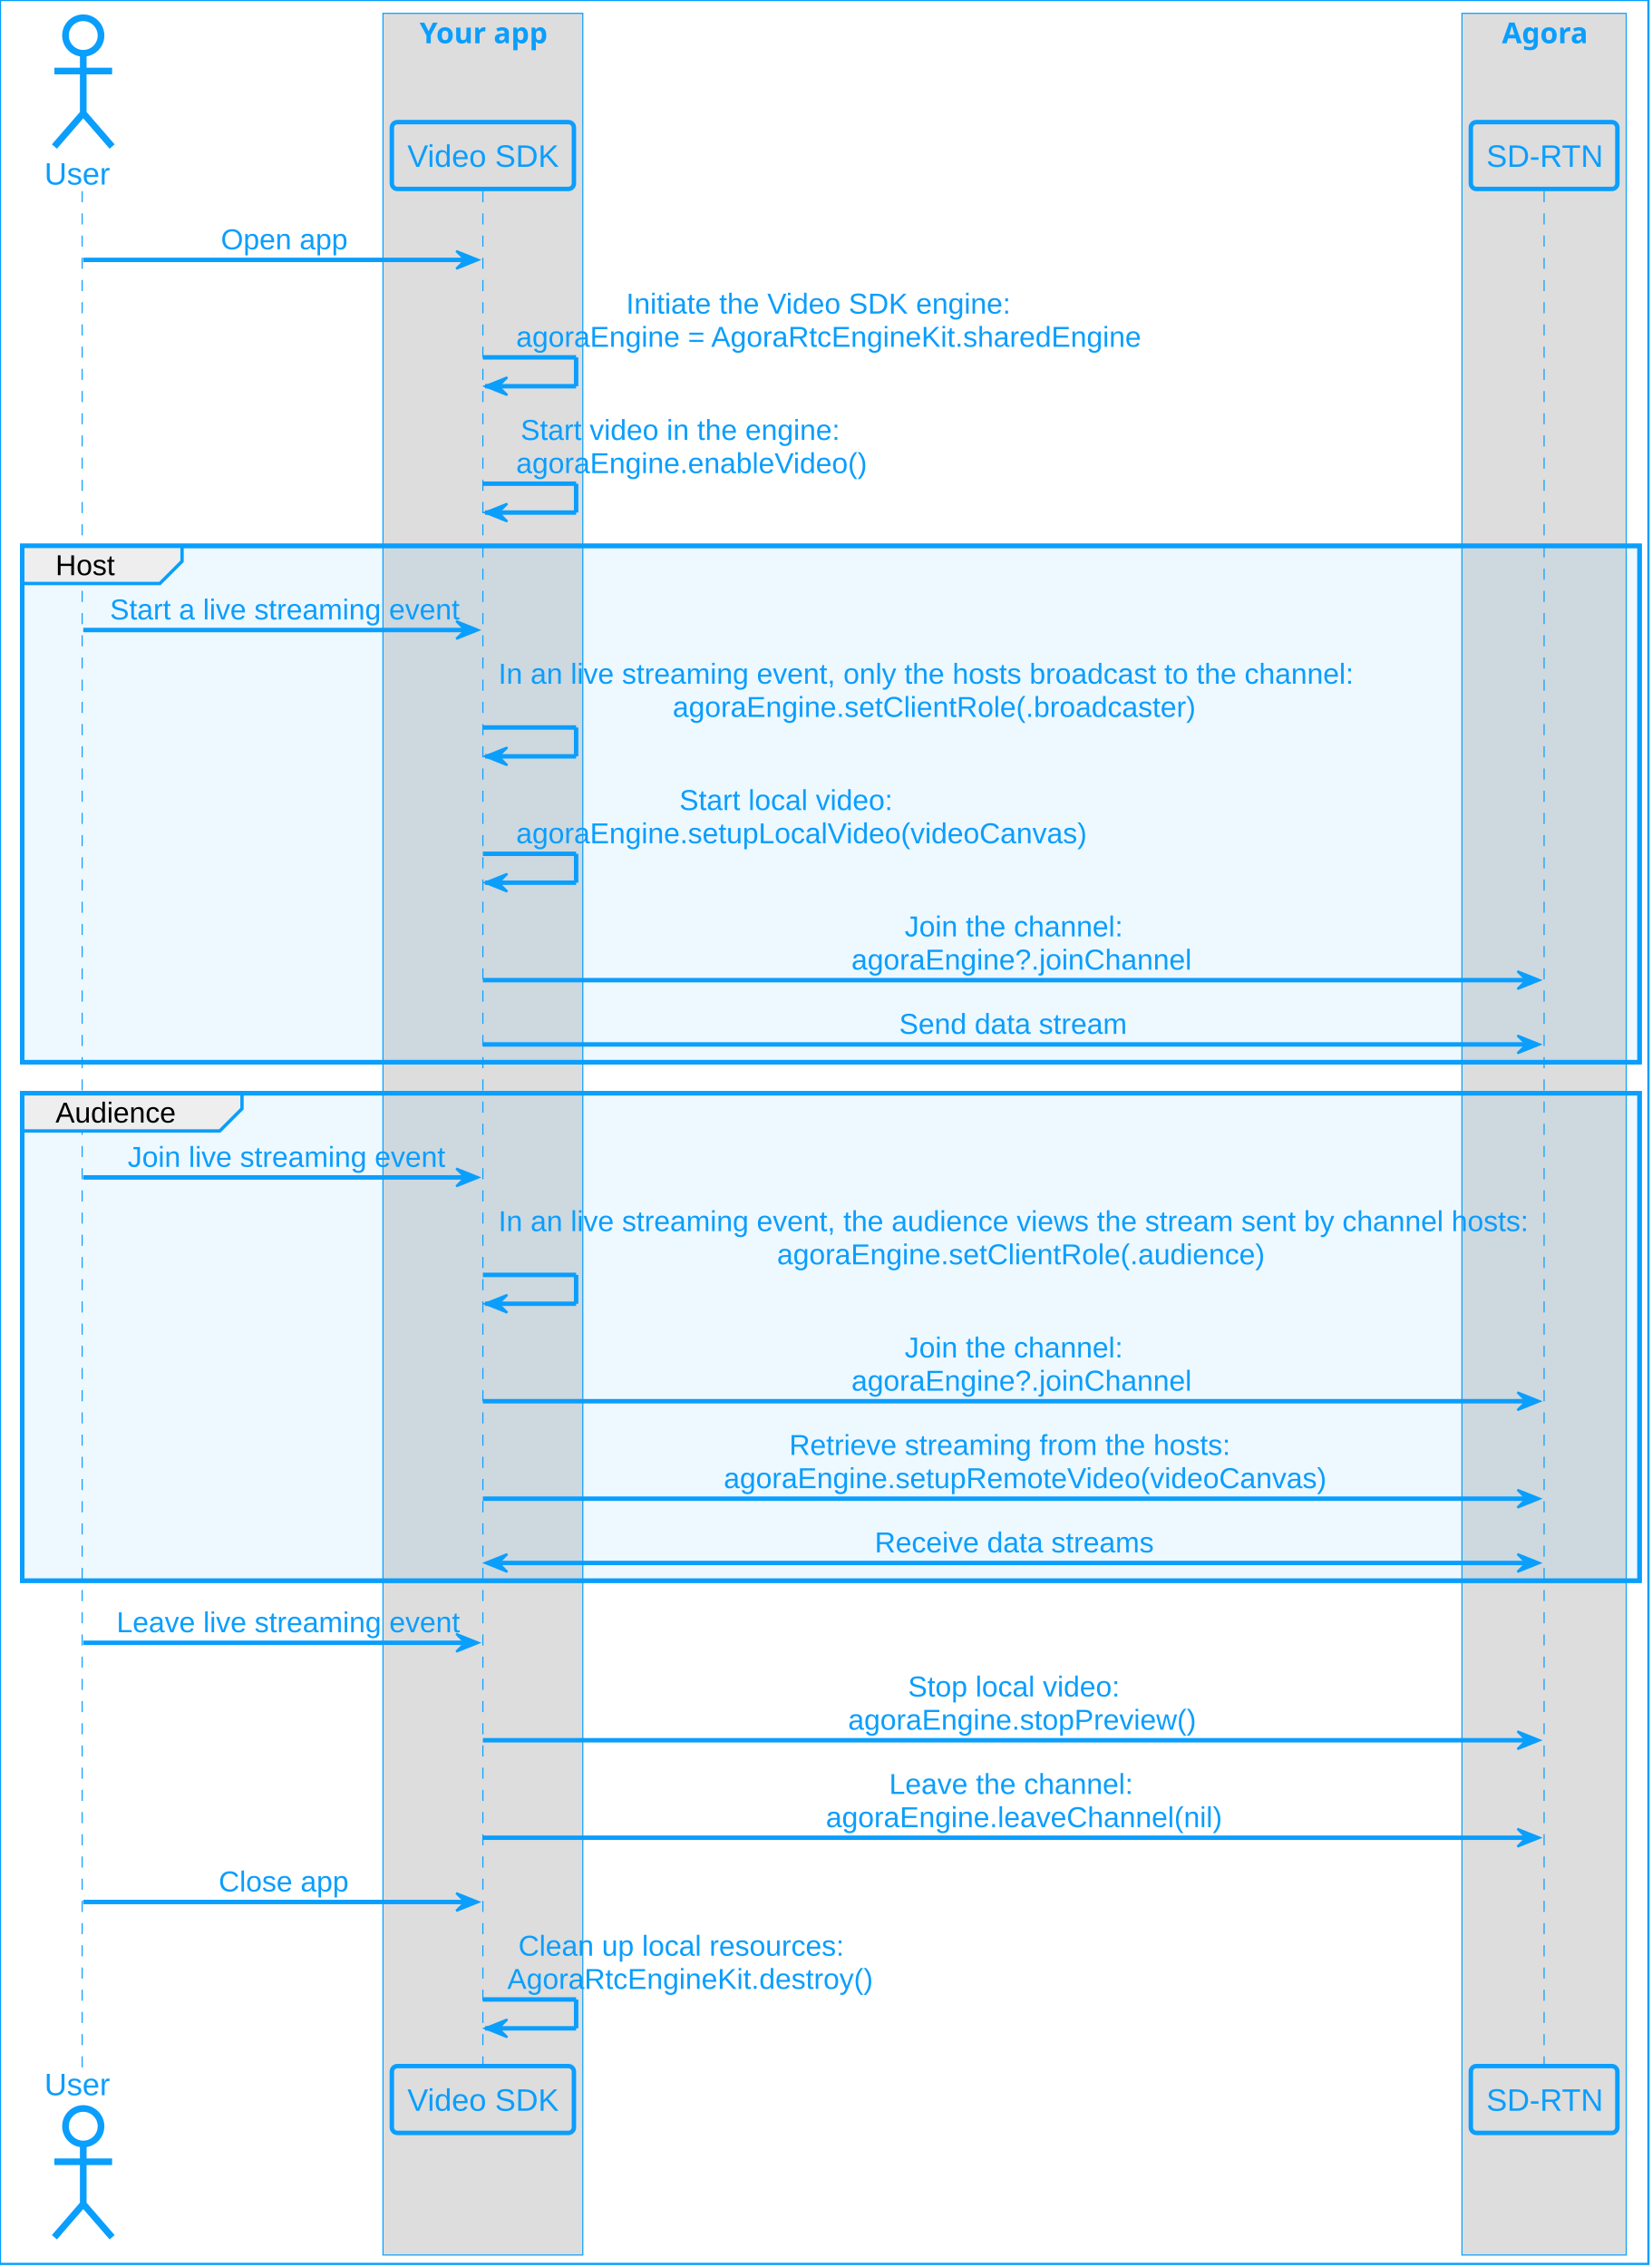
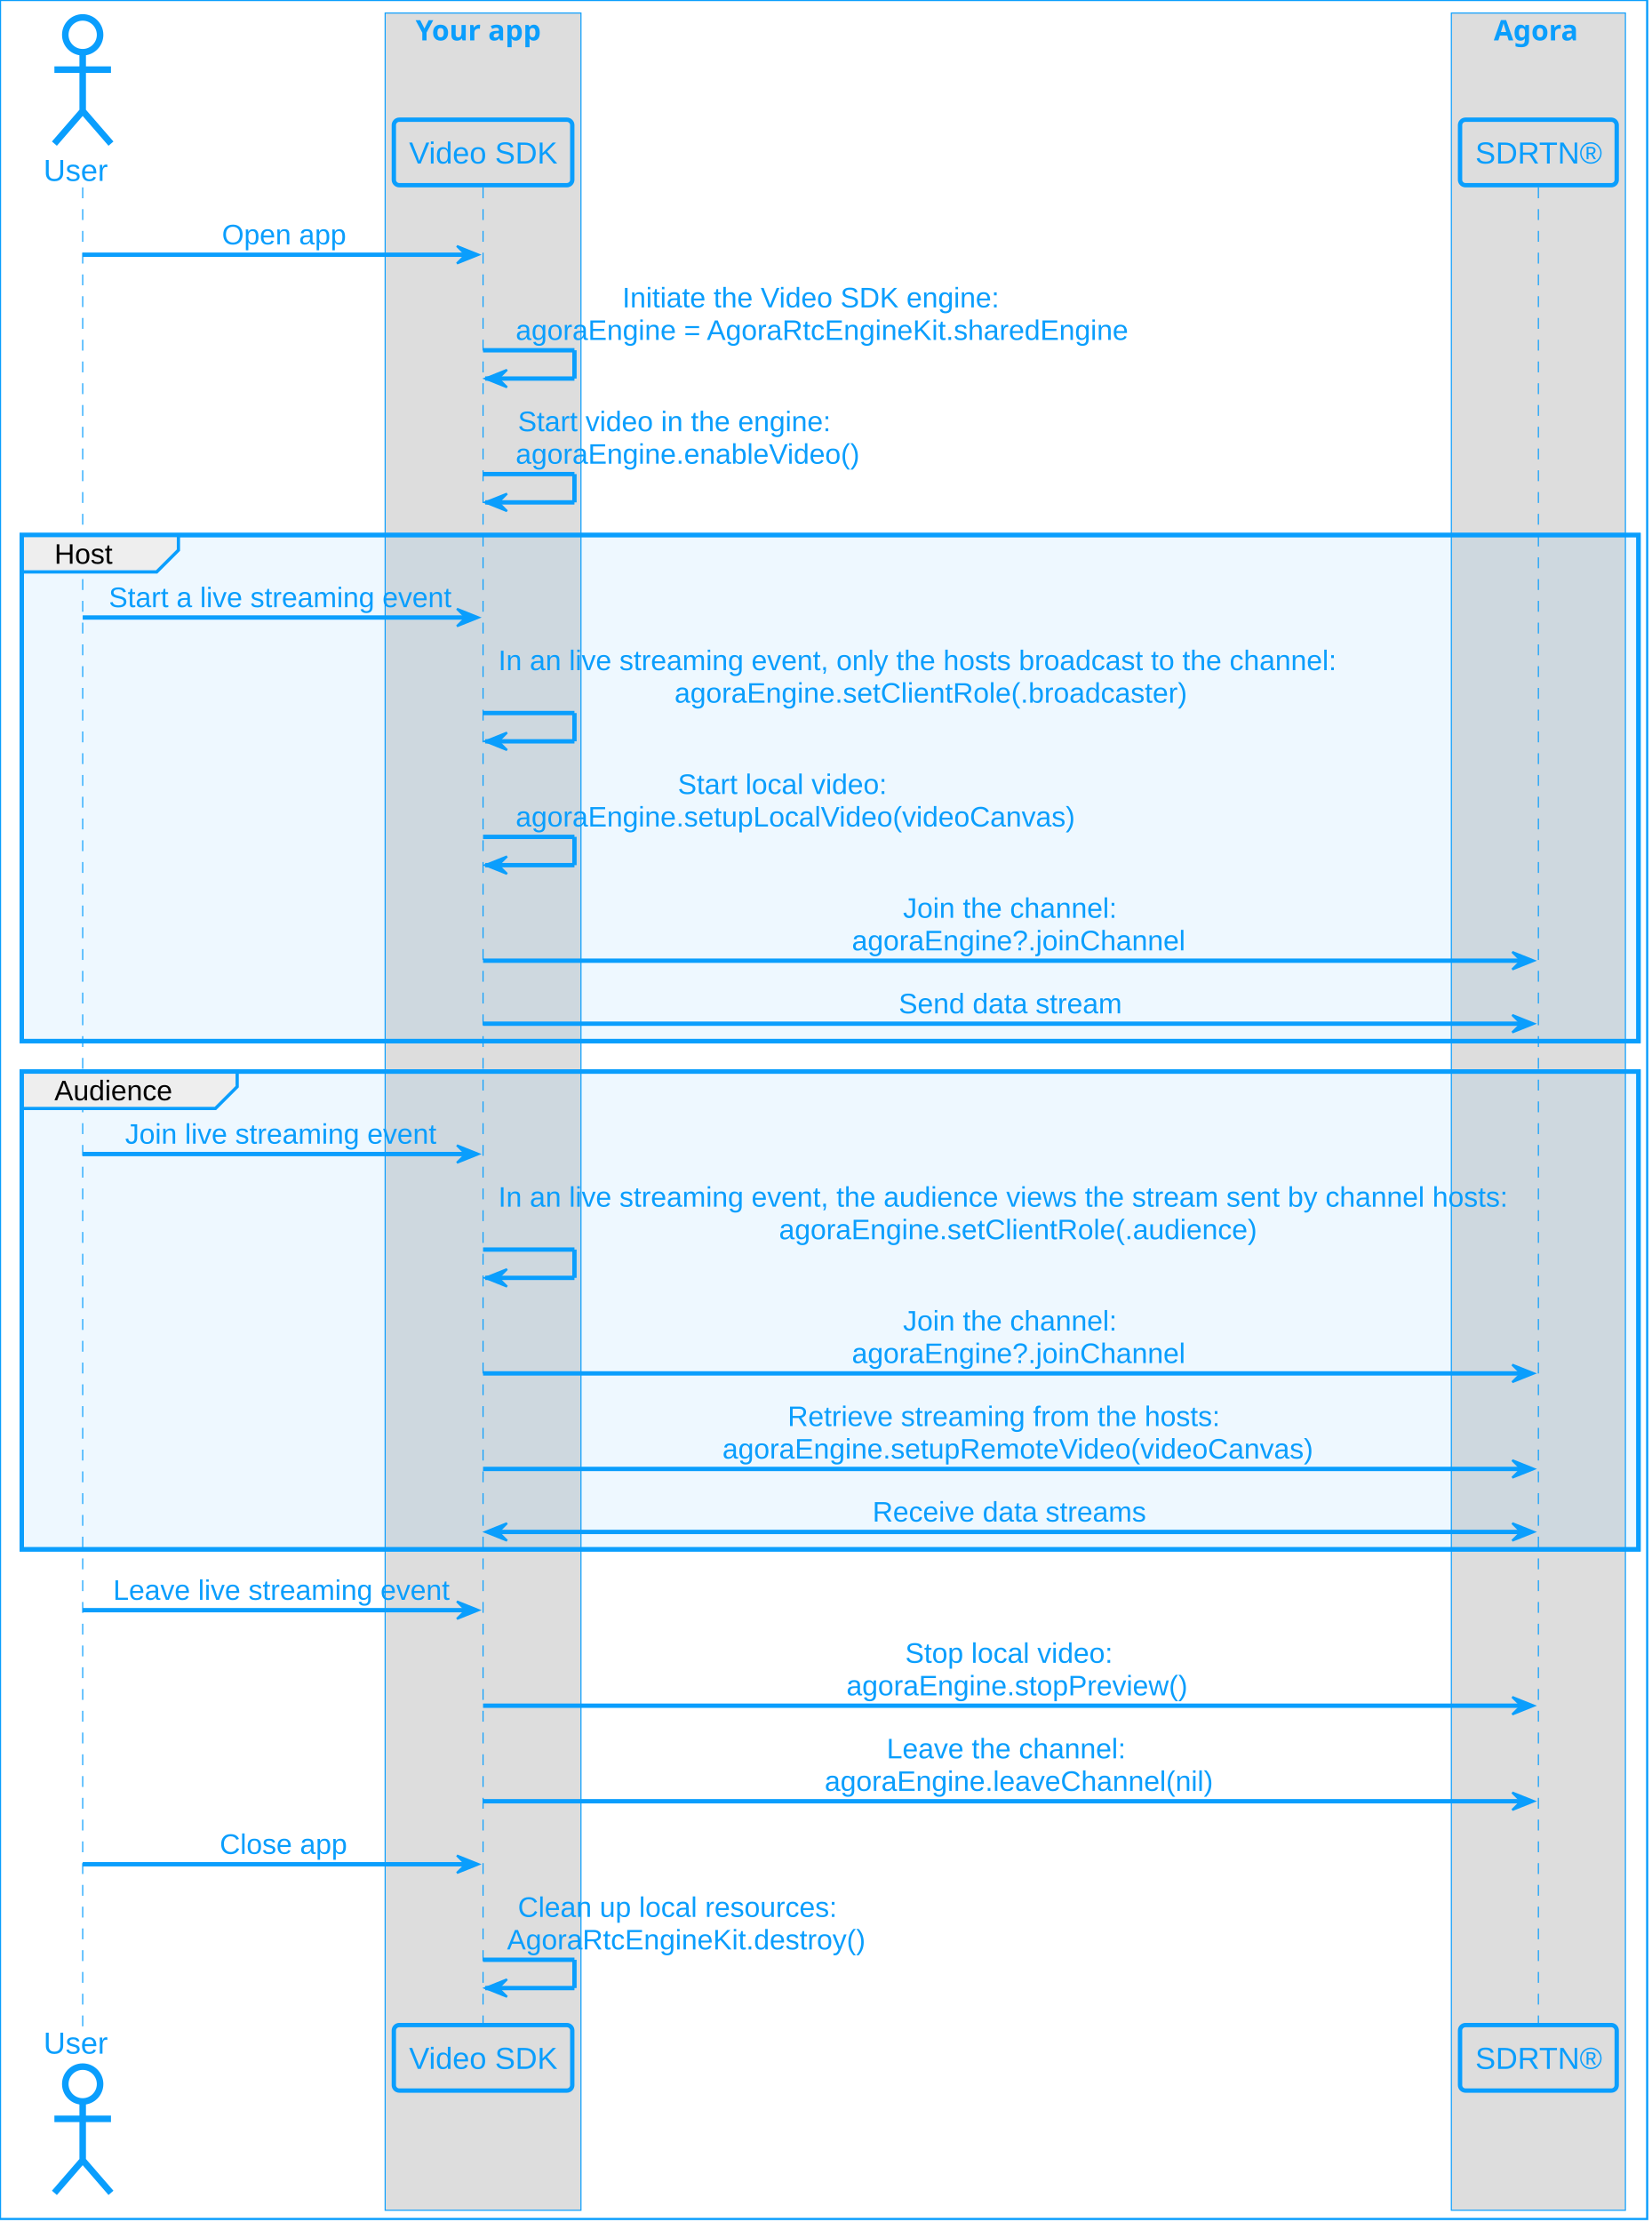
- <svg xmlns="http://www.w3.org/2000/svg" contentStyleType="text/css" height="1021px" preserveAspectRatio="none" style="width:744px;height:1021px;" version="1.1" viewBox="0 0 744 1021" width="744px" zoomAndPan="magnify">
+ <svg xmlns="http://www.w3.org/2000/svg" contentStyleType="text/css" height="1021px" preserveAspectRatio="none" style="width:759px;height:1021px;" version="1.1" viewBox="0 0 759 1021" width="759px" zoomAndPan="magnify">
  <defs />
  <g>
-     <rect fill="none" height="1019.608" style="stroke:#0A9EFD;stroke-width:1.0;" width="742.5" x="0" y="0" />
-     <rect fill="#999999" fill-opacity="0.333" height="1009.608" style="stroke:#0A9EFD;stroke-width:0.5;" width="90" x="172.5" y="6" />
-     <text fill="#0A9EFD" font-family="sans-serif" font-size="13" font-weight="bold" lengthAdjust="spacing" textLength="57" x="189" y="19.495">Your app</text>
-     <rect fill="#999999" fill-opacity="0.333" height="1009.608" style="stroke:#0A9EFD;stroke-width:0.5;" width="74" x="658.5" y="6" />
-     <text fill="#0A9EFD" font-family="sans-serif" font-size="13" font-weight="bold" lengthAdjust="spacing" textLength="38" x="676.5" y="19.495">Agora</text>
-     <rect fill="#0A9EFD" fill-opacity="0.067" height="232.539" style="stroke:#0A9EFD;stroke-width:2.0;" width="728.5" x="10" y="245.842" />
-     <rect fill="#0A9EFD" fill-opacity="0.067" height="219.539" style="stroke:#0A9EFD;stroke-width:2.0;" width="728.5" x="10" y="492.381" />
-     <line style="stroke:#0A9EFD;stroke-width:0.5;stroke-dasharray:5.0,5.0;" x1="37" x2="37" y1="86.099" y2="931.509" />
-     <line style="stroke:#0A9EFD;stroke-width:0.5;stroke-dasharray:5.0,5.0;" x1="217.5" x2="217.5" y1="86.099" y2="931.509" />
-     <line style="stroke:#0A9EFD;stroke-width:0.5;stroke-dasharray:5.0,5.0;" x1="695.5" x2="695.5" y1="86.099" y2="931.509" />
-     <text fill="#0A9EFD" font-family="Arial" font-size="14" lengthAdjust="spacing" textLength="29" x="20" y="83.132">User</text>
-     <ellipse cx="37.5" cy="16" fill="none" rx="8" ry="8" style="stroke:#0A9EFD;stroke-width:3.0;" />
-     <path d="M37.5,24 L37.5,51 M24.5,32 L50.5,32 M37.5,51 L24.5,66 M37.5,51 L50.5,66 " fill="none" style="stroke:#0A9EFD;stroke-width:3.0;" />
-     <text fill="#0A9EFD" font-family="Arial" font-size="14" lengthAdjust="spacing" textLength="29" x="20" y="943.641">User</text>
-     <ellipse cx="37.5" cy="957.608" fill="none" rx="8" ry="8" style="stroke:#0A9EFD;stroke-width:3.0;" />
-     <path d="M37.5,965.608 L37.5,992.608 M24.5,973.608 L50.5,973.608 M37.5,992.608 L24.5,1007.608 M37.5,992.608 L50.5,1007.608 " fill="none" style="stroke:#0A9EFD;stroke-width:3.0;" />
-     <rect fill="none" height="30.099" rx="2.5" ry="2.5" style="stroke:#0A9EFD;stroke-width:2.0;" width="82" x="176.5" y="55" />
-     <text fill="#0A9EFD" font-family="Arial" font-size="14" lengthAdjust="spacing" textLength="68" x="183.5" y="75.132">Video SDK</text>
-     <rect fill="none" height="30.099" rx="2.5" ry="2.5" style="stroke:#0A9EFD;stroke-width:2.0;" width="82" x="176.5" y="930.509" />
-     <text fill="#0A9EFD" font-family="Arial" font-size="14" lengthAdjust="spacing" textLength="68" x="183.5" y="950.641">Video SDK</text>
-     <rect fill="none" height="30.099" rx="2.5" ry="2.5" style="stroke:#0A9EFD;stroke-width:2.0;" width="66" x="662.5" y="55" />
-     <text fill="#0A9EFD" font-family="Arial" font-size="14" lengthAdjust="spacing" textLength="52" x="669.5" y="75.132">SD-RTN</text>
-     <rect fill="none" height="30.099" rx="2.5" ry="2.5" style="stroke:#0A9EFD;stroke-width:2.0;" width="66" x="662.5" y="930.509" />
-     <text fill="#0A9EFD" font-family="Arial" font-size="14" lengthAdjust="spacing" textLength="52" x="669.5" y="950.641">SD-RTN</text>
-     <polygon fill="#0A9EFD" points="205.5,113.047,215.5,117.047,205.5,121.047,209.5,117.047" style="stroke:#0A9EFD;stroke-width:1.0;" />
-     <line style="stroke:#0A9EFD;stroke-width:2.0;" x1="37.5" x2="211.5" y1="117.047" y2="117.047" />
-     <text fill="#0A9EFD" font-family="Arial" font-size="13" lengthAdjust="spacing" textLength="56" x="99.5" y="112.293">Open app</text>
-     <line style="stroke:#0A9EFD;stroke-width:2.0;" x1="217.5" x2="259.5" y1="160.945" y2="160.945" />
-     <line style="stroke:#0A9EFD;stroke-width:2.0;" x1="259.5" x2="259.5" y1="160.945" y2="173.945" />
-     <line style="stroke:#0A9EFD;stroke-width:2.0;" x1="218.5" x2="259.5" y1="173.945" y2="173.945" />
-     <polygon fill="#0A9EFD" points="228.5,169.945,218.5,173.945,228.5,177.945,224.5,173.945" style="stroke:#0A9EFD;stroke-width:1.0;" />
-     <text fill="#0A9EFD" font-family="Arial" font-size="13" lengthAdjust="spacing" textLength="174" x="282" y="141.241">Initiate the Video SDK engine:</text>
-     <text fill="#0A9EFD" font-family="Arial" font-size="13" lengthAdjust="spacing" textLength="281" x="232.5" y="156.19">agoraEngine = AgoraRtcEngineKit.sharedEngine</text>
-     <line style="stroke:#0A9EFD;stroke-width:2.0;" x1="217.5" x2="259.5" y1="217.842" y2="217.842" />
-     <line style="stroke:#0A9EFD;stroke-width:2.0;" x1="259.5" x2="259.5" y1="217.842" y2="230.842" />
-     <line style="stroke:#0A9EFD;stroke-width:2.0;" x1="218.5" x2="259.5" y1="230.842" y2="230.842" />
-     <polygon fill="#0A9EFD" points="228.5,226.842,218.5,230.842,228.5,234.842,224.5,230.842" style="stroke:#0A9EFD;stroke-width:1.0;" />
-     <text fill="#0A9EFD" font-family="Arial" font-size="13" lengthAdjust="spacing" textLength="143" x="234.5" y="198.139">Start video in the engine:</text>
-     <text fill="#0A9EFD" font-family="Arial" font-size="13" lengthAdjust="spacing" textLength="155" x="232.5" y="213.087">agoraEngine.enableVideo()</text>
+     <rect fill="none" height="1019.608" style="stroke:#0A9EFD;stroke-width:1.0;" width="757" x="0" y="0" />
+     <rect fill="#999999" fill-opacity="0.333" height="1009.608" style="stroke:#0A9EFD;stroke-width:0.5;" width="90" x="177" y="6" />
+     <text fill="#0A9EFD" font-family="sans-serif" font-size="13" font-weight="bold" lengthAdjust="spacing" textLength="62" x="191" y="18.568">Your app</text>
+     <rect fill="#999999" fill-opacity="0.333" height="1009.608" style="stroke:#0A9EFD;stroke-width:0.5;" width="80" x="667" y="6" />
+     <text fill="#0A9EFD" font-family="sans-serif" font-size="13" font-weight="bold" lengthAdjust="spacing" textLength="41" x="686.5" y="18.568">Agora</text>
+     <rect fill="#0A9EFD" fill-opacity="0.067" height="232.539" style="stroke:#0A9EFD;stroke-width:2.0;" width="743" x="10" y="245.842" />
+     <rect fill="#0A9EFD" fill-opacity="0.067" height="219.539" style="stroke:#0A9EFD;stroke-width:2.0;" width="743" x="10" y="492.381" />
+     <line style="stroke:#0A9EFD;stroke-width:0.5;stroke-dasharray:5.0,5.0;" x1="38" x2="38" y1="86.099" y2="931.509" />
+     <line style="stroke:#0A9EFD;stroke-width:0.5;stroke-dasharray:5.0,5.0;" x1="222" x2="222" y1="86.099" y2="931.509" />
+     <line style="stroke:#0A9EFD;stroke-width:0.5;stroke-dasharray:5.0,5.0;" x1="707" x2="707" y1="86.099" y2="931.509" />
+     <text fill="#0A9EFD" font-family="Arial" font-size="14" lengthAdjust="spacing" textLength="30" x="20" y="83.132">User</text>
+     <ellipse cx="38" cy="16" fill="none" rx="8" ry="8" style="stroke:#0A9EFD;stroke-width:3.0;" />
+     <path d="M38,24 L38,51 M25,32 L51,32 M38,51 L25,66 M38,51 L51,66 " fill="none" style="stroke:#0A9EFD;stroke-width:3.0;" />
+     <text fill="#0A9EFD" font-family="Arial" font-size="14" lengthAdjust="spacing" textLength="30" x="20" y="943.641">User</text>
+     <ellipse cx="38" cy="957.608" fill="none" rx="8" ry="8" style="stroke:#0A9EFD;stroke-width:3.0;" />
+     <path d="M38,965.608 L38,992.608 M25,973.608 L51,973.608 M38,992.608 L25,1007.608 M38,992.608 L51,1007.608 " fill="none" style="stroke:#0A9EFD;stroke-width:3.0;" />
+     <rect fill="none" height="30.099" rx="2.5" ry="2.5" style="stroke:#0A9EFD;stroke-width:2.0;" width="82" x="181" y="55" />
+     <text fill="#0A9EFD" font-family="Arial" font-size="14" lengthAdjust="spacing" textLength="68" x="188" y="75.132">Video SDK</text>
+     <rect fill="none" height="30.099" rx="2.5" ry="2.5" style="stroke:#0A9EFD;stroke-width:2.0;" width="82" x="181" y="930.509" />
+     <text fill="#0A9EFD" font-family="Arial" font-size="14" lengthAdjust="spacing" textLength="68" x="188" y="950.641">Video SDK</text>
+     <rect fill="none" height="30.099" rx="2.5" ry="2.5" style="stroke:#0A9EFD;stroke-width:2.0;" width="72" x="671" y="55" />
+     <text fill="#0A9EFD" font-family="Arial" font-size="14" lengthAdjust="spacing" textLength="58" x="678" y="75.132">SDRTN®</text>
+     <rect fill="none" height="30.099" rx="2.5" ry="2.5" style="stroke:#0A9EFD;stroke-width:2.0;" width="72" x="671" y="930.509" />
+     <text fill="#0A9EFD" font-family="Arial" font-size="14" lengthAdjust="spacing" textLength="58" x="678" y="950.641">SDRTN®</text>
+     <polygon fill="#0A9EFD" points="210,113.047,220,117.047,210,121.047,214,117.047" style="stroke:#0A9EFD;stroke-width:1.0;" />
+     <line style="stroke:#0A9EFD;stroke-width:2.0;" x1="38" x2="216" y1="117.047" y2="117.047" />
+     <text fill="#0A9EFD" font-family="Arial" font-size="13" lengthAdjust="spacing" textLength="56" x="102" y="112.293">Open app</text>
+     <line style="stroke:#0A9EFD;stroke-width:2.0;" x1="222" x2="264" y1="160.945" y2="160.945" />
+     <line style="stroke:#0A9EFD;stroke-width:2.0;" x1="264" x2="264" y1="160.945" y2="173.945" />
+     <line style="stroke:#0A9EFD;stroke-width:2.0;" x1="223" x2="264" y1="173.945" y2="173.945" />
+     <polygon fill="#0A9EFD" points="233,169.945,223,173.945,233,177.945,229,173.945" style="stroke:#0A9EFD;stroke-width:1.0;" />
+     <text fill="#0A9EFD" font-family="Arial" font-size="13" lengthAdjust="spacing" textLength="175" x="286" y="141.241">Initiate the Video SDK engine:</text>
+     <text fill="#0A9EFD" font-family="Arial" font-size="13" lengthAdjust="spacing" textLength="281" x="237" y="156.19">agoraEngine = AgoraRtcEngineKit.sharedEngine</text>
+     <line style="stroke:#0A9EFD;stroke-width:2.0;" x1="222" x2="264" y1="217.842" y2="217.842" />
+     <line style="stroke:#0A9EFD;stroke-width:2.0;" x1="264" x2="264" y1="217.842" y2="230.842" />
+     <line style="stroke:#0A9EFD;stroke-width:2.0;" x1="223" x2="264" y1="230.842" y2="230.842" />
+     <polygon fill="#0A9EFD" points="233,226.842,223,230.842,233,234.842,229,230.842" style="stroke:#0A9EFD;stroke-width:1.0;" />
+     <text fill="#0A9EFD" font-family="Arial" font-size="13" lengthAdjust="spacing" textLength="145" x="238" y="198.139">Start video in the engine:</text>
+     <text fill="#0A9EFD" font-family="Arial" font-size="13" lengthAdjust="spacing" textLength="155" x="237" y="213.087">agoraEngine.enableVideo()</text>
    <path d="M10,245.842 L82,245.842 L82,252.791 L72,262.791 L10,262.791 L10,245.842 " fill="#EEEEEE" style="stroke:#0A9EFD;stroke-width:1.5;" />
-     <rect fill="none" height="232.539" style="stroke:#0A9EFD;stroke-width:2.0;" width="728.5" x="10" y="245.842" />
+     <rect fill="none" height="232.539" style="stroke:#0A9EFD;stroke-width:2.0;" width="743" x="10" y="245.842" />
    <text fill="#000000" font-family="Arial" font-size="13" lengthAdjust="spacing" textLength="27" x="25" y="259.036">Host</text>
-     <polygon fill="#0A9EFD" points="205.5,279.74,215.5,283.74,205.5,287.74,209.5,283.74" style="stroke:#0A9EFD;stroke-width:1.0;" />
-     <line style="stroke:#0A9EFD;stroke-width:2.0;" x1="37.5" x2="211.5" y1="283.74" y2="283.74" />
-     <text fill="#0A9EFD" font-family="Arial" font-size="13" lengthAdjust="spacing" textLength="156" x="49.5" y="278.985">Start a live streaming event</text>
-     <line style="stroke:#0A9EFD;stroke-width:2.0;" x1="217.5" x2="259.5" y1="327.637" y2="327.637" />
-     <line style="stroke:#0A9EFD;stroke-width:2.0;" x1="259.5" x2="259.5" y1="327.637" y2="340.637" />
-     <line style="stroke:#0A9EFD;stroke-width:2.0;" x1="218.5" x2="259.5" y1="340.637" y2="340.637" />
-     <polygon fill="#0A9EFD" points="228.5,336.637,218.5,340.637,228.5,344.637,224.5,340.637" style="stroke:#0A9EFD;stroke-width:1.0;" />
-     <text fill="#0A9EFD" font-family="Arial" font-size="13" lengthAdjust="spacing" textLength="386" x="224.5" y="307.934">In an live streaming event, only the hosts broadcast to the channel:</text>
-     <text fill="#0A9EFD" font-family="Arial" font-size="13" lengthAdjust="spacing" textLength="233" x="303" y="322.882">agoraEngine.setClientRole(.broadcaster)</text>
-     <line style="stroke:#0A9EFD;stroke-width:2.0;" x1="217.5" x2="259.5" y1="384.535" y2="384.535" />
-     <line style="stroke:#0A9EFD;stroke-width:2.0;" x1="259.5" x2="259.5" y1="384.535" y2="397.535" />
-     <line style="stroke:#0A9EFD;stroke-width:2.0;" x1="218.5" x2="259.5" y1="397.535" y2="397.535" />
-     <polygon fill="#0A9EFD" points="228.5,393.535,218.5,397.535,228.5,401.535,224.5,397.535" style="stroke:#0A9EFD;stroke-width:1.0;" />
-     <text fill="#0A9EFD" font-family="Arial" font-size="13" lengthAdjust="spacing" textLength="96" x="306" y="364.831">Start local video:</text>
-     <text fill="#0A9EFD" font-family="Arial" font-size="13" lengthAdjust="spacing" textLength="251" x="232.5" y="379.78">agoraEngine.setupLocalVideo(videoCanvas)</text>
-     <polygon fill="#0A9EFD" points="683.5,437.432,693.5,441.432,683.5,445.432,687.5,441.432" style="stroke:#0A9EFD;stroke-width:1.0;" />
-     <line style="stroke:#0A9EFD;stroke-width:2.0;" x1="217.5" x2="689.5" y1="441.432" y2="441.432" />
-     <text fill="#0A9EFD" font-family="Arial" font-size="13" lengthAdjust="spacing" textLength="98" x="407.5" y="421.728">Join the channel:</text>
-     <text fill="#0A9EFD" font-family="Arial" font-size="13" lengthAdjust="spacing" textLength="150" x="383.5" y="436.677">agoraEngine?.joinChannel</text>
-     <polygon fill="#0A9EFD" points="683.5,466.381,693.5,470.381,683.5,474.381,687.5,470.381" style="stroke:#0A9EFD;stroke-width:1.0;" />
-     <line style="stroke:#0A9EFD;stroke-width:2.0;" x1="217.5" x2="689.5" y1="470.381" y2="470.381" />
-     <text fill="#0A9EFD" font-family="Arial" font-size="13" lengthAdjust="spacing" textLength="103" x="405" y="465.626">Send data stream</text>
+     <polygon fill="#0A9EFD" points="210,279.74,220,283.74,210,287.74,214,283.74" style="stroke:#0A9EFD;stroke-width:1.0;" />
+     <line style="stroke:#0A9EFD;stroke-width:2.0;" x1="38" x2="216" y1="283.74" y2="283.74" />
+     <text fill="#0A9EFD" font-family="Arial" font-size="13" lengthAdjust="spacing" textLength="160" x="50" y="278.985">Start a live streaming event</text>
+     <line style="stroke:#0A9EFD;stroke-width:2.0;" x1="222" x2="264" y1="327.637" y2="327.637" />
+     <line style="stroke:#0A9EFD;stroke-width:2.0;" x1="264" x2="264" y1="327.637" y2="340.637" />
+     <line style="stroke:#0A9EFD;stroke-width:2.0;" x1="223" x2="264" y1="340.637" y2="340.637" />
+     <polygon fill="#0A9EFD" points="233,336.637,223,340.637,233,344.637,229,340.637" style="stroke:#0A9EFD;stroke-width:1.0;" />
+     <text fill="#0A9EFD" font-family="Arial" font-size="13" lengthAdjust="spacing" textLength="391" x="229" y="307.934">In an live streaming event, only the hosts broadcast to the channel:</text>
+     <text fill="#0A9EFD" font-family="Arial" font-size="13" lengthAdjust="spacing" textLength="233" x="310" y="322.882">agoraEngine.setClientRole(.broadcaster)</text>
+     <line style="stroke:#0A9EFD;stroke-width:2.0;" x1="222" x2="264" y1="384.535" y2="384.535" />
+     <line style="stroke:#0A9EFD;stroke-width:2.0;" x1="264" x2="264" y1="384.535" y2="397.535" />
+     <line style="stroke:#0A9EFD;stroke-width:2.0;" x1="223" x2="264" y1="397.535" y2="397.535" />
+     <polygon fill="#0A9EFD" points="233,393.535,223,397.535,233,401.535,229,397.535" style="stroke:#0A9EFD;stroke-width:1.0;" />
+     <text fill="#0A9EFD" font-family="Arial" font-size="13" lengthAdjust="spacing" textLength="98" x="311.5" y="364.831">Start local video:</text>
+     <text fill="#0A9EFD" font-family="Arial" font-size="13" lengthAdjust="spacing" textLength="255" x="237" y="379.78">agoraEngine.setupLocalVideo(videoCanvas)</text>
+     <polygon fill="#0A9EFD" points="695,437.432,705,441.432,695,445.432,699,441.432" style="stroke:#0A9EFD;stroke-width:1.0;" />
+     <line style="stroke:#0A9EFD;stroke-width:2.0;" x1="222" x2="701" y1="441.432" y2="441.432" />
+     <text fill="#0A9EFD" font-family="Arial" font-size="13" lengthAdjust="spacing" textLength="99" x="415" y="421.728">Join the channel:</text>
+     <text fill="#0A9EFD" font-family="Arial" font-size="13" lengthAdjust="spacing" textLength="150" x="391.5" y="436.677">agoraEngine?.joinChannel</text>
+     <polygon fill="#0A9EFD" points="695,466.381,705,470.381,695,474.381,699,470.381" style="stroke:#0A9EFD;stroke-width:1.0;" />
+     <line style="stroke:#0A9EFD;stroke-width:2.0;" x1="222" x2="701" y1="470.381" y2="470.381" />
+     <text fill="#0A9EFD" font-family="Arial" font-size="13" lengthAdjust="spacing" textLength="103" x="413" y="465.626">Send data stream</text>
    <path d="M10,492.381 L109,492.381 L109,499.33 L99,509.33 L10,509.33 L10,492.381 " fill="#EEEEEE" style="stroke:#0A9EFD;stroke-width:1.5;" />
-     <rect fill="none" height="219.539" style="stroke:#0A9EFD;stroke-width:2.0;" width="728.5" x="10" y="492.381" />
+     <rect fill="none" height="219.539" style="stroke:#0A9EFD;stroke-width:2.0;" width="743" x="10" y="492.381" />
    <text fill="#000000" font-family="Arial" font-size="13" lengthAdjust="spacing" textLength="54" x="25" y="505.575">Audience</text>
-     <polygon fill="#0A9EFD" points="205.5,526.278,215.5,530.278,205.5,534.278,209.5,530.278" style="stroke:#0A9EFD;stroke-width:1.0;" />
-     <line style="stroke:#0A9EFD;stroke-width:2.0;" x1="37.5" x2="211.5" y1="530.278" y2="530.278" />
-     <text fill="#0A9EFD" font-family="Arial" font-size="13" lengthAdjust="spacing" textLength="140" x="57.5" y="525.523">Join live streaming event</text>
-     <line style="stroke:#0A9EFD;stroke-width:2.0;" x1="217.5" x2="259.5" y1="574.176" y2="574.176" />
-     <line style="stroke:#0A9EFD;stroke-width:2.0;" x1="259.5" x2="259.5" y1="574.176" y2="587.176" />
-     <line style="stroke:#0A9EFD;stroke-width:2.0;" x1="218.5" x2="259.5" y1="587.176" y2="587.176" />
-     <polygon fill="#0A9EFD" points="228.5,583.176,218.5,587.176,228.5,591.176,224.5,587.176" style="stroke:#0A9EFD;stroke-width:1.0;" />
-     <text fill="#0A9EFD" font-family="Arial" font-size="13" lengthAdjust="spacing" textLength="464" x="224.5" y="554.472">In an live streaming event, the audience views the stream sent by channel hosts:</text>
-     <text fill="#0A9EFD" font-family="Arial" font-size="13" lengthAdjust="spacing" textLength="217" x="350" y="569.421">agoraEngine.setClientRole(.audience)</text>
-     <polygon fill="#0A9EFD" points="683.5,627.073,693.5,631.073,683.5,635.073,687.5,631.073" style="stroke:#0A9EFD;stroke-width:1.0;" />
-     <line style="stroke:#0A9EFD;stroke-width:2.0;" x1="217.5" x2="689.5" y1="631.073" y2="631.073" />
-     <text fill="#0A9EFD" font-family="Arial" font-size="13" lengthAdjust="spacing" textLength="98" x="407.5" y="611.37">Join the channel:</text>
-     <text fill="#0A9EFD" font-family="Arial" font-size="13" lengthAdjust="spacing" textLength="150" x="383.5" y="626.318">agoraEngine?.joinChannel</text>
-     <polygon fill="#0A9EFD" points="683.5,670.971,693.5,674.971,683.5,678.971,687.5,674.971" style="stroke:#0A9EFD;stroke-width:1.0;" />
-     <line style="stroke:#0A9EFD;stroke-width:2.0;" x1="217.5" x2="689.5" y1="674.971" y2="674.971" />
-     <text fill="#0A9EFD" font-family="Arial" font-size="13" lengthAdjust="spacing" textLength="198" x="355.5" y="655.267">Retrieve streaming from the hosts:</text>
-     <text fill="#0A9EFD" font-family="Arial" font-size="13" lengthAdjust="spacing" textLength="265" x="326" y="670.216">agoraEngine.setupRemoteVideo(videoCanvas)</text>
-     <polygon fill="#0A9EFD" points="228.5,699.919,218.5,703.919,228.5,707.919,224.5,703.919" style="stroke:#0A9EFD;stroke-width:1.0;" />
-     <polygon fill="#0A9EFD" points="683.5,699.919,693.5,703.919,683.5,707.919,687.5,703.919" style="stroke:#0A9EFD;stroke-width:1.0;" />
-     <line style="stroke:#0A9EFD;stroke-width:2.0;" x1="222.5" x2="689.5" y1="703.919" y2="703.919" />
-     <text fill="#0A9EFD" font-family="Arial" font-size="13" lengthAdjust="spacing" textLength="125" x="394" y="699.165">Receive data streams</text>
-     <polygon fill="#0A9EFD" points="205.5,735.868,215.5,739.868,205.5,743.868,209.5,739.868" style="stroke:#0A9EFD;stroke-width:1.0;" />
-     <line style="stroke:#0A9EFD;stroke-width:2.0;" x1="37.5" x2="211.5" y1="739.868" y2="739.868" />
-     <text fill="#0A9EFD" font-family="Arial" font-size="13" lengthAdjust="spacing" textLength="150" x="52.5" y="735.113">Leave live streaming event</text>
-     <polygon fill="#0A9EFD" points="683.5,779.766,693.5,783.766,683.5,787.766,687.5,783.766" style="stroke:#0A9EFD;stroke-width:1.0;" />
-     <line style="stroke:#0A9EFD;stroke-width:2.0;" x1="217.5" x2="689.5" y1="783.766" y2="783.766" />
-     <text fill="#0A9EFD" font-family="Arial" font-size="13" lengthAdjust="spacing" textLength="95" x="409" y="764.062">Stop local video:</text>
-     <text fill="#0A9EFD" font-family="Arial" font-size="13" lengthAdjust="spacing" textLength="153" x="382" y="779.011">agoraEngine.stopPreview()</text>
-     <polygon fill="#0A9EFD" points="683.5,823.663,693.5,827.663,683.5,831.663,687.5,827.663" style="stroke:#0A9EFD;stroke-width:1.0;" />
-     <line style="stroke:#0A9EFD;stroke-width:2.0;" x1="217.5" x2="689.5" y1="827.663" y2="827.663" />
-     <text fill="#0A9EFD" font-family="Arial" font-size="13" lengthAdjust="spacing" textLength="108" x="400.5" y="807.96">Leave the channel:</text>
-     <text fill="#0A9EFD" font-family="Arial" font-size="13" lengthAdjust="spacing" textLength="173" x="372" y="822.908">agoraEngine.leaveChannel(nil)</text>
-     <polygon fill="#0A9EFD" points="205.5,852.612,215.5,856.612,205.5,860.612,209.5,856.612" style="stroke:#0A9EFD;stroke-width:1.0;" />
-     <line style="stroke:#0A9EFD;stroke-width:2.0;" x1="37.5" x2="211.5" y1="856.612" y2="856.612" />
-     <text fill="#0A9EFD" font-family="Arial" font-size="13" lengthAdjust="spacing" textLength="58" x="98.5" y="851.857">Close app</text>
-     <line style="stroke:#0A9EFD;stroke-width:2.0;" x1="217.5" x2="259.5" y1="900.509" y2="900.509" />
-     <line style="stroke:#0A9EFD;stroke-width:2.0;" x1="259.5" x2="259.5" y1="900.509" y2="913.509" />
-     <line style="stroke:#0A9EFD;stroke-width:2.0;" x1="218.5" x2="259.5" y1="913.509" y2="913.509" />
-     <polygon fill="#0A9EFD" points="228.5,909.509,218.5,913.509,228.5,917.509,224.5,913.509" style="stroke:#0A9EFD;stroke-width:1.0;" />
-     <text fill="#0A9EFD" font-family="Arial" font-size="13" lengthAdjust="spacing" textLength="147" x="233.5" y="880.806">Clean up local resources:</text>
-     <text fill="#0A9EFD" font-family="Arial" font-size="13" lengthAdjust="spacing" textLength="165" x="228.5" y="895.754">AgoraRtcEngineKit.destroy()</text>
+     <polygon fill="#0A9EFD" points="210,526.278,220,530.278,210,534.278,214,530.278" style="stroke:#0A9EFD;stroke-width:1.0;" />
+     <line style="stroke:#0A9EFD;stroke-width:2.0;" x1="38" x2="216" y1="530.278" y2="530.278" />
+     <text fill="#0A9EFD" font-family="Arial" font-size="13" lengthAdjust="spacing" textLength="145" x="57.5" y="525.523">Join live streaming event</text>
+     <line style="stroke:#0A9EFD;stroke-width:2.0;" x1="222" x2="264" y1="574.176" y2="574.176" />
+     <line style="stroke:#0A9EFD;stroke-width:2.0;" x1="264" x2="264" y1="574.176" y2="587.176" />
+     <line style="stroke:#0A9EFD;stroke-width:2.0;" x1="223" x2="264" y1="587.176" y2="587.176" />
+     <polygon fill="#0A9EFD" points="233,583.176,223,587.176,233,591.176,229,587.176" style="stroke:#0A9EFD;stroke-width:1.0;" />
+     <text fill="#0A9EFD" font-family="Arial" font-size="13" lengthAdjust="spacing" textLength="471" x="229" y="554.472">In an live streaming event, the audience views the stream sent by channel hosts:</text>
+     <text fill="#0A9EFD" font-family="Arial" font-size="13" lengthAdjust="spacing" textLength="217" x="358" y="569.421">agoraEngine.setClientRole(.audience)</text>
+     <polygon fill="#0A9EFD" points="695,627.073,705,631.073,695,635.073,699,631.073" style="stroke:#0A9EFD;stroke-width:1.0;" />
+     <line style="stroke:#0A9EFD;stroke-width:2.0;" x1="222" x2="701" y1="631.073" y2="631.073" />
+     <text fill="#0A9EFD" font-family="Arial" font-size="13" lengthAdjust="spacing" textLength="99" x="415" y="611.37">Join the channel:</text>
+     <text fill="#0A9EFD" font-family="Arial" font-size="13" lengthAdjust="spacing" textLength="150" x="391.5" y="626.318">agoraEngine?.joinChannel</text>
+     <polygon fill="#0A9EFD" points="695,670.971,705,674.971,695,678.971,699,674.971" style="stroke:#0A9EFD;stroke-width:1.0;" />
+     <line style="stroke:#0A9EFD;stroke-width:2.0;" x1="222" x2="701" y1="674.971" y2="674.971" />
+     <text fill="#0A9EFD" font-family="Arial" font-size="13" lengthAdjust="spacing" textLength="201" x="362" y="655.267">Retrieve streaming from the hosts:</text>
+     <text fill="#0A9EFD" font-family="Arial" font-size="13" lengthAdjust="spacing" textLength="269" x="332" y="670.216">agoraEngine.setupRemoteVideo(videoCanvas)</text>
+     <polygon fill="#0A9EFD" points="233,699.919,223,703.919,233,707.919,229,703.919" style="stroke:#0A9EFD;stroke-width:1.0;" />
+     <polygon fill="#0A9EFD" points="695,699.919,705,703.919,695,707.919,699,703.919" style="stroke:#0A9EFD;stroke-width:1.0;" />
+     <line style="stroke:#0A9EFD;stroke-width:2.0;" x1="227" x2="701" y1="703.919" y2="703.919" />
+     <text fill="#0A9EFD" font-family="Arial" font-size="13" lengthAdjust="spacing" textLength="127" x="401" y="699.165">Receive data streams</text>
+     <polygon fill="#0A9EFD" points="210,735.868,220,739.868,210,743.868,214,739.868" style="stroke:#0A9EFD;stroke-width:1.0;" />
+     <line style="stroke:#0A9EFD;stroke-width:2.0;" x1="38" x2="216" y1="739.868" y2="739.868" />
+     <text fill="#0A9EFD" font-family="Arial" font-size="13" lengthAdjust="spacing" textLength="156" x="52" y="735.113">Leave live streaming event</text>
+     <polygon fill="#0A9EFD" points="695,779.766,705,783.766,695,787.766,699,783.766" style="stroke:#0A9EFD;stroke-width:1.0;" />
+     <line style="stroke:#0A9EFD;stroke-width:2.0;" x1="222" x2="701" y1="783.766" y2="783.766" />
+     <text fill="#0A9EFD" font-family="Arial" font-size="13" lengthAdjust="spacing" textLength="97" x="416" y="764.062">Stop local video:</text>
+     <text fill="#0A9EFD" font-family="Arial" font-size="13" lengthAdjust="spacing" textLength="155" x="389" y="779.011">agoraEngine.stopPreview()</text>
+     <polygon fill="#0A9EFD" points="695,823.663,705,827.663,695,831.663,699,827.663" style="stroke:#0A9EFD;stroke-width:1.0;" />
+     <line style="stroke:#0A9EFD;stroke-width:2.0;" x1="222" x2="701" y1="827.663" y2="827.663" />
+     <text fill="#0A9EFD" font-family="Arial" font-size="13" lengthAdjust="spacing" textLength="110" x="407.5" y="807.96">Leave the channel:</text>
+     <text fill="#0A9EFD" font-family="Arial" font-size="13" lengthAdjust="spacing" textLength="175" x="379" y="822.908">agoraEngine.leaveChannel(nil)</text>
+     <polygon fill="#0A9EFD" points="210,852.612,220,856.612,210,860.612,214,856.612" style="stroke:#0A9EFD;stroke-width:1.0;" />
+     <line style="stroke:#0A9EFD;stroke-width:2.0;" x1="38" x2="216" y1="856.612" y2="856.612" />
+     <text fill="#0A9EFD" font-family="Arial" font-size="13" lengthAdjust="spacing" textLength="58" x="101" y="851.857">Close app</text>
+     <line style="stroke:#0A9EFD;stroke-width:2.0;" x1="222" x2="264" y1="900.509" y2="900.509" />
+     <line style="stroke:#0A9EFD;stroke-width:2.0;" x1="264" x2="264" y1="900.509" y2="913.509" />
+     <line style="stroke:#0A9EFD;stroke-width:2.0;" x1="223" x2="264" y1="913.509" y2="913.509" />
+     <polygon fill="#0A9EFD" points="233,909.509,223,913.509,233,917.509,229,913.509" style="stroke:#0A9EFD;stroke-width:1.0;" />
+     <text fill="#0A9EFD" font-family="Arial" font-size="13" lengthAdjust="spacing" textLength="147" x="238" y="880.806">Clean up local resources:</text>
+     <text fill="#0A9EFD" font-family="Arial" font-size="13" lengthAdjust="spacing" textLength="165" x="233" y="895.754">AgoraRtcEngineKit.destroy()</text>
  </g>
</svg>
